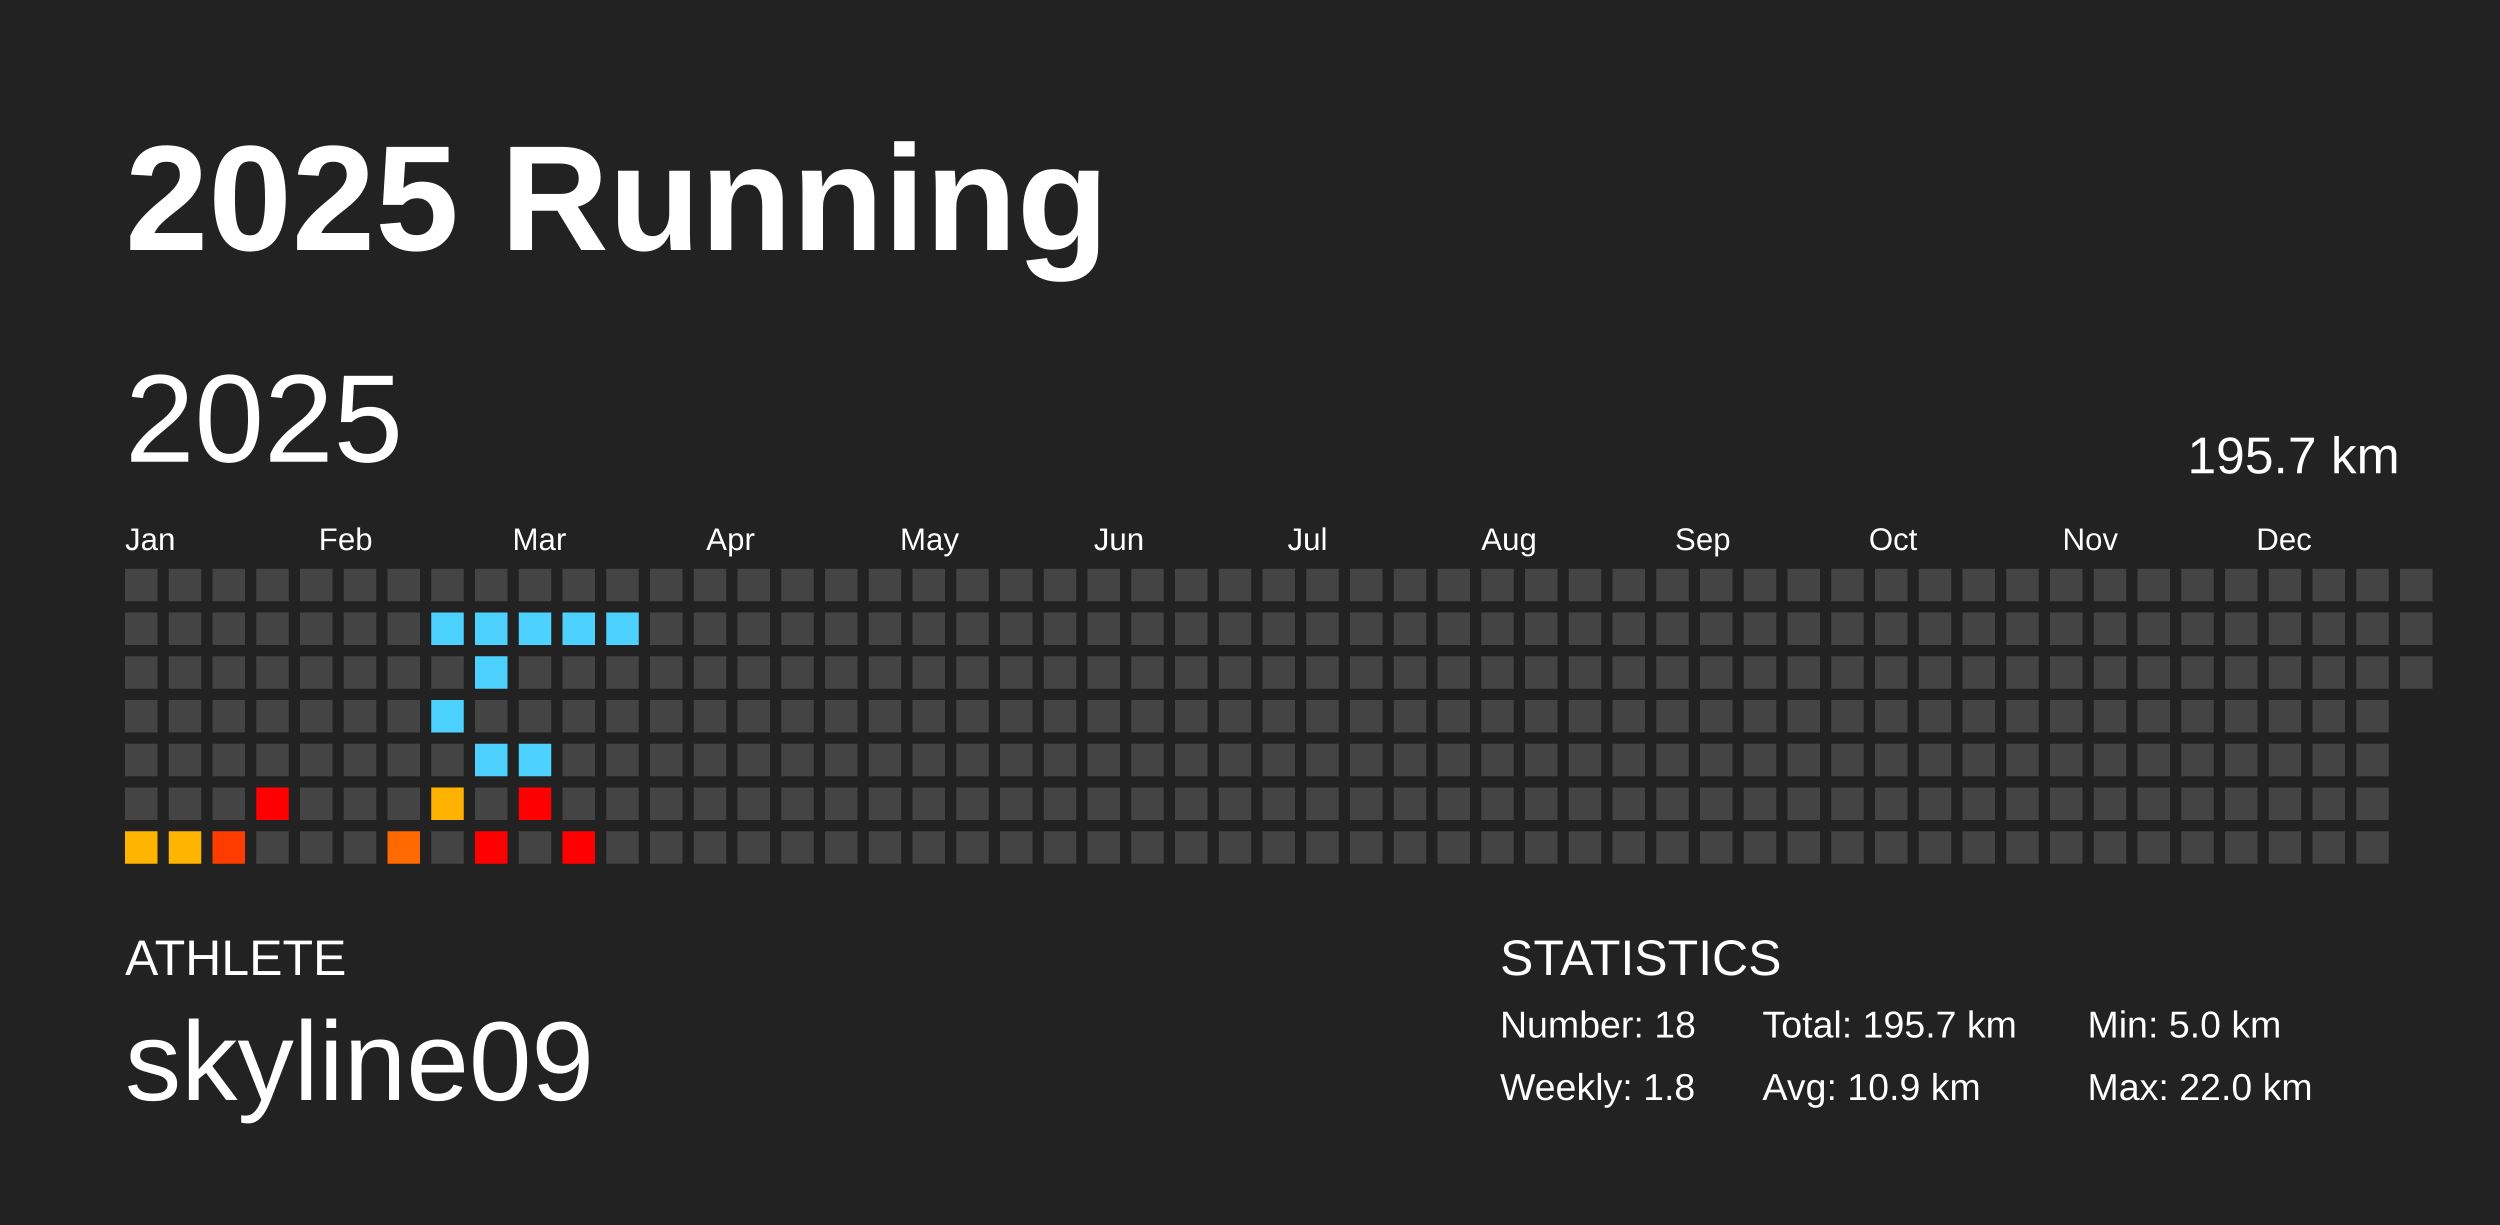
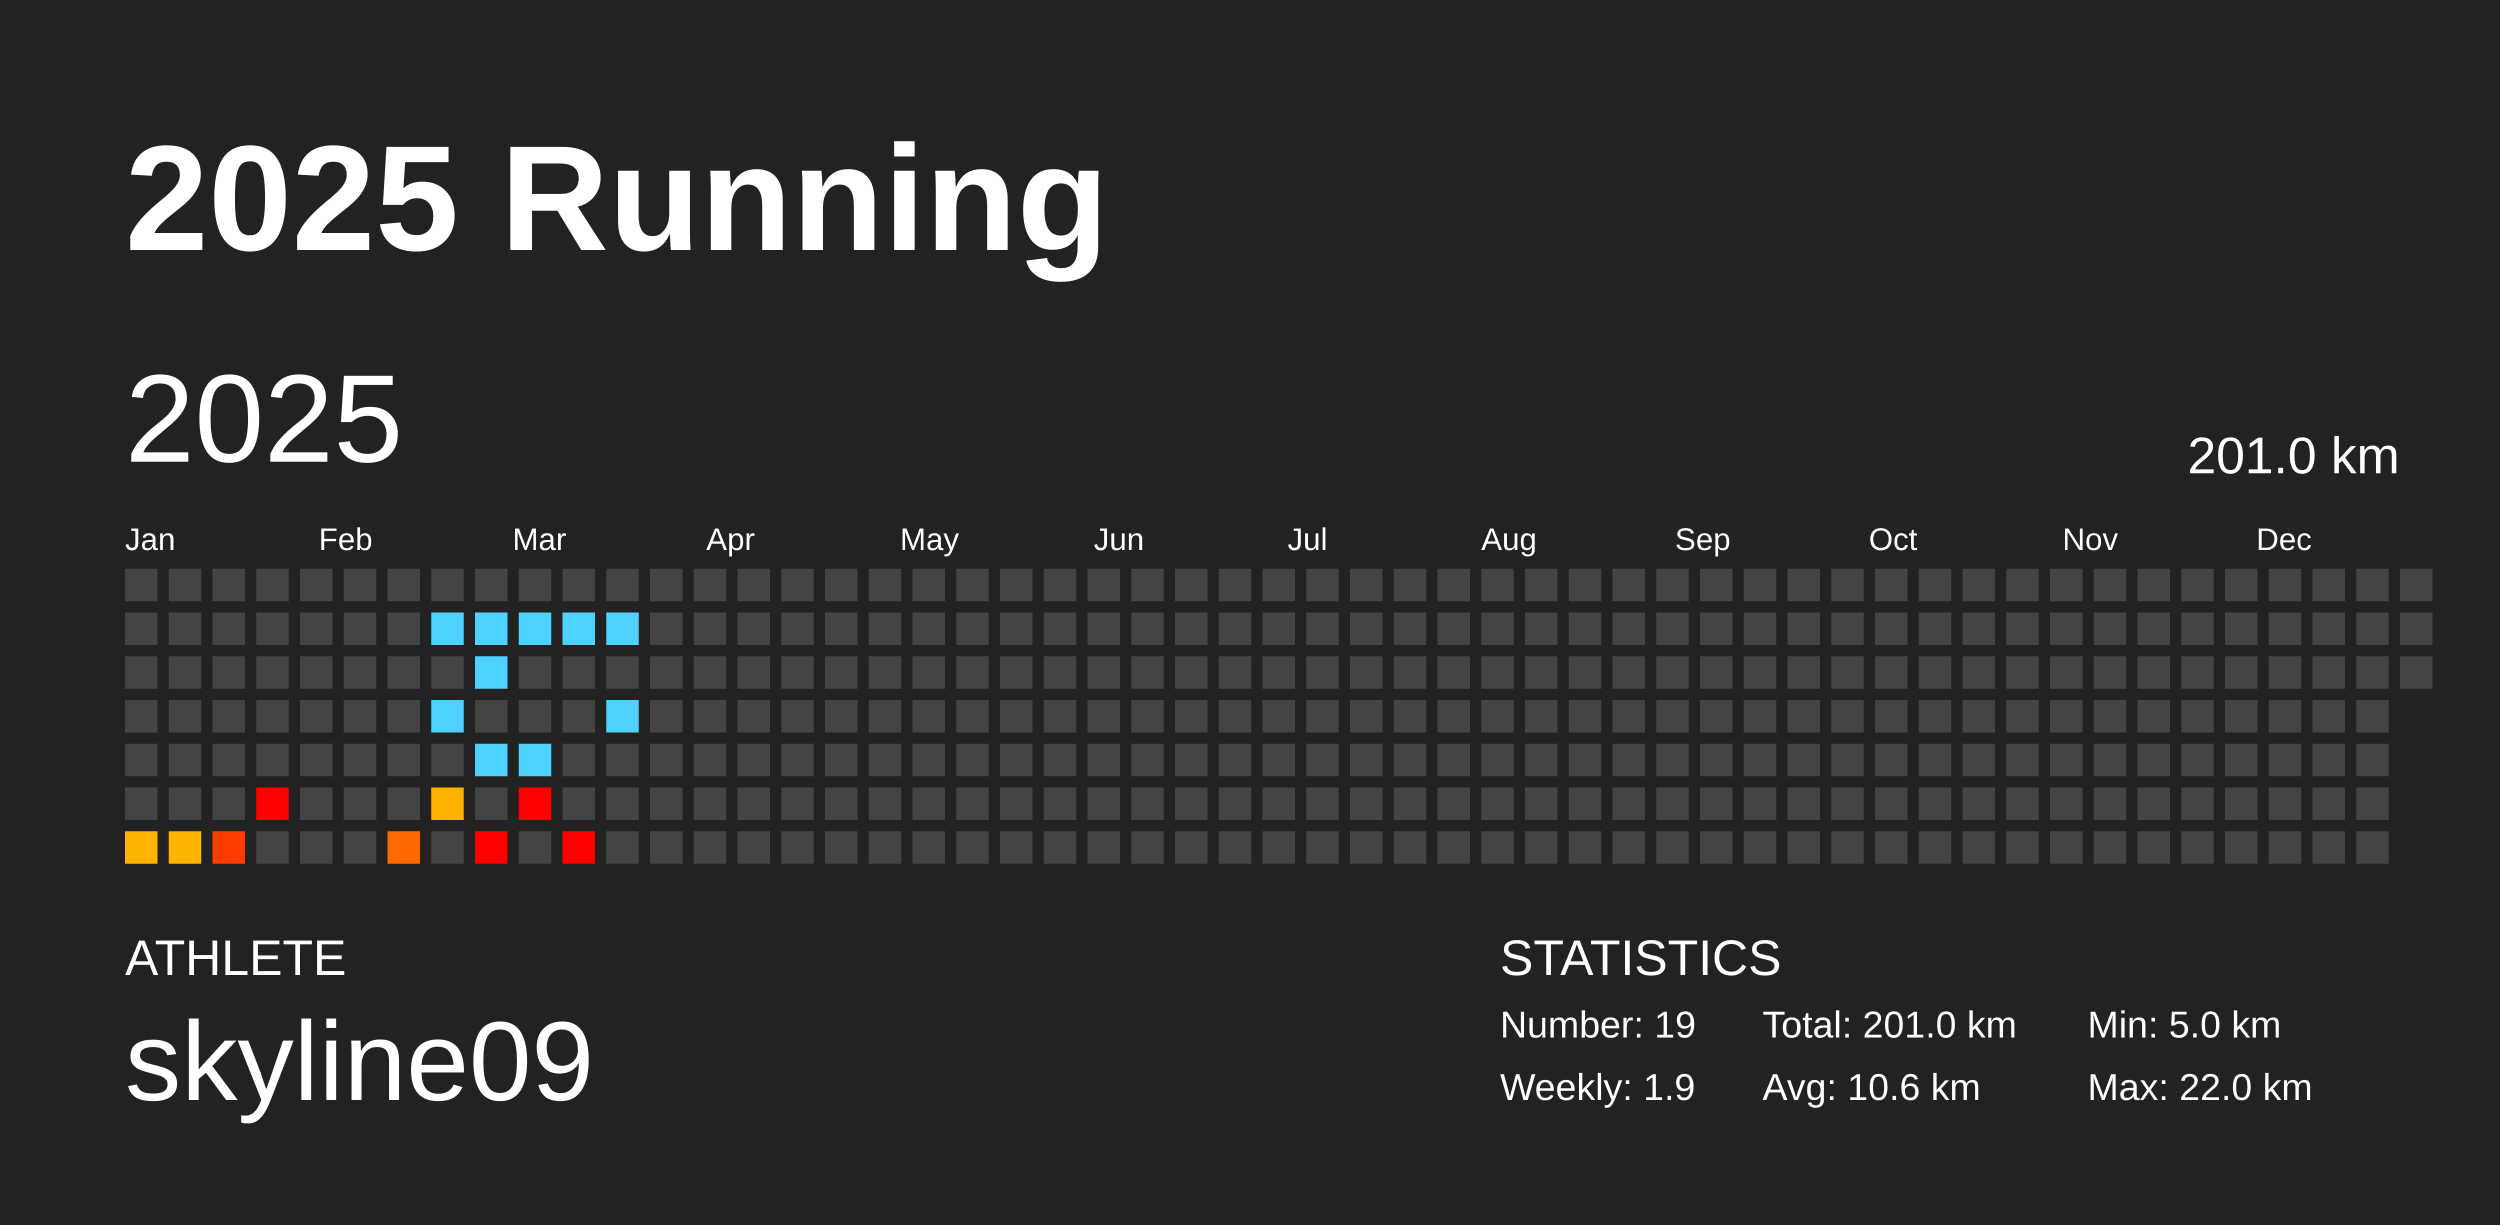
<svg xmlns="http://www.w3.org/2000/svg" baseProfile="full" height="98mm" version="1.1" viewBox="0,0,200,98" width="200mm">
  <defs />
  <rect fill="#222222" height="98" width="200" x="0" y="0" />
  <text fill="#FFFFFF" style="font-size:12px; font-family:Arial; font-weight:bold;" x="10" y="20">2025 Running</text>
  <text fill="#FFFFFF" style="font-size:4px; font-family:Arial" x="10" y="78">ATHLETE</text>
  <text fill="#FFFFFF" style="font-size:9px; font-family:Arial" x="10" y="88">skyline09</text>
  <text fill="#FFFFFF" style="font-size:4px; font-family:Arial" x="120" y="78">STATISTICS</text>
-   <text fill="#FFFFFF" style="font-size:3px; font-family:Arial" x="120" y="83">Number: 18</text>
-   <text fill="#FFFFFF" style="font-size:3px; font-family:Arial" x="120" y="88">Weekly: 1.8</text>
-   <text fill="#FFFFFF" style="font-size:3px; font-family:Arial" x="141" y="83">Total: 195.7 km</text>
-   <text fill="#FFFFFF" style="font-size:3px; font-family:Arial" x="141" y="88">Avg: 10.9 km</text>
+   <text fill="#FFFFFF" style="font-size:3px; font-family:Arial" x="120" y="83">Number: 19</text>
+   <text fill="#FFFFFF" style="font-size:3px; font-family:Arial" x="120" y="88">Weekly: 1.9</text>
+   <text fill="#FFFFFF" style="font-size:3px; font-family:Arial" x="141" y="83">Total: 201.0 km</text>
+   <text fill="#FFFFFF" style="font-size:3px; font-family:Arial" x="141" y="88">Avg: 10.6 km</text>
  <text fill="#FFFFFF" style="font-size:3px; font-family:Arial" x="167" y="83">Min: 5.0 km</text>
  <text fill="#FFFFFF" style="font-size:3px; font-family:Arial" x="167" y="88">Max: 22.0 km</text>
  <text dominant-baseline="hanging" fill="#FFFFFF" style="font-size:10.0px; font-family:Arial;" x="10" y="30">2025</text>
-   <text dominant-baseline="hanging" fill="#FFFFFF" style="font-size:4.125px; font-family:Arial;" x="175" y="35">195.7 km</text>
+   <text dominant-baseline="hanging" fill="#FFFFFF" style="font-size:4.125px; font-family:Arial;" x="175" y="35">201.0 km</text>
  <text fill="#FFFFFF" style="font-size:2.5px; font-family:Arial" x="10.0" y="44">Jan</text>
  <text fill="#FFFFFF" style="font-size:2.5px; font-family:Arial" x="25.5" y="44">Feb</text>
  <text fill="#FFFFFF" style="font-size:2.5px; font-family:Arial" x="41.0" y="44">Mar</text>
  <text fill="#FFFFFF" style="font-size:2.5px; font-family:Arial" x="56.5" y="44">Apr</text>
  <text fill="#FFFFFF" style="font-size:2.5px; font-family:Arial" x="72.0" y="44">May</text>
  <text fill="#FFFFFF" style="font-size:2.5px; font-family:Arial" x="87.5" y="44">Jun</text>
  <text fill="#FFFFFF" style="font-size:2.5px; font-family:Arial" x="103.0" y="44">Jul</text>
  <text fill="#FFFFFF" style="font-size:2.5px; font-family:Arial" x="118.5" y="44">Aug</text>
  <text fill="#FFFFFF" style="font-size:2.5px; font-family:Arial" x="134.0" y="44">Sep</text>
  <text fill="#FFFFFF" style="font-size:2.5px; font-family:Arial" x="149.5" y="44">Oct</text>
  <text fill="#FFFFFF" style="font-size:2.5px; font-family:Arial" x="165.0" y="44">Nov</text>
  <text fill="#FFFFFF" style="font-size:2.5px; font-family:Arial" x="180.5" y="44">Dec</text>
  <rect fill="#444444" height="2.6" width="2.6" x="10.0" y="45.5" />
  <rect fill="#444444" height="2.6" width="2.6" x="10.0" y="49.0" />
  <rect fill="#444444" height="2.6" width="2.6" x="10.0" y="52.5" />
  <rect fill="#444444" height="2.6" width="2.6" x="10.0" y="56.0" />
  <rect fill="#444444" height="2.6" width="2.6" x="10.0" y="59.5" />
  <rect fill="#444444" height="2.6" width="2.6" x="10.0" y="63.0" />
  <rect fill="#ffb400" height="2.6" width="2.6" x="10.0" y="66.5" />
  <rect fill="#444444" height="2.6" width="2.6" x="13.5" y="45.5" />
  <rect fill="#444444" height="2.6" width="2.6" x="13.5" y="49.0" />
  <rect fill="#444444" height="2.6" width="2.6" x="13.5" y="52.5" />
  <rect fill="#444444" height="2.6" width="2.6" x="13.5" y="56.0" />
  <rect fill="#444444" height="2.6" width="2.6" x="13.5" y="59.5" />
  <rect fill="#444444" height="2.6" width="2.6" x="13.5" y="63.0" />
  <rect fill="#ffb400" height="2.6" width="2.6" x="13.5" y="66.5" />
  <rect fill="#444444" height="2.6" width="2.6" x="17.0" y="45.5" />
  <rect fill="#444444" height="2.6" width="2.6" x="17.0" y="49.0" />
  <rect fill="#444444" height="2.6" width="2.6" x="17.0" y="52.5" />
  <rect fill="#444444" height="2.6" width="2.6" x="17.0" y="56.0" />
  <rect fill="#444444" height="2.6" width="2.6" x="17.0" y="59.5" />
  <rect fill="#444444" height="2.6" width="2.6" x="17.0" y="63.0" />
  <rect fill="#ff3c00" height="2.6" width="2.6" x="17.0" y="66.5" />
  <rect fill="#444444" height="2.6" width="2.6" x="20.5" y="45.5" />
  <rect fill="#444444" height="2.6" width="2.6" x="20.5" y="49.0" />
  <rect fill="#444444" height="2.6" width="2.6" x="20.5" y="52.5" />
  <rect fill="#444444" height="2.6" width="2.6" x="20.5" y="56.0" />
  <rect fill="#444444" height="2.6" width="2.6" x="20.5" y="59.5" />
  <rect fill="red" height="2.6" width="2.6" x="20.5" y="63.0" />
  <rect fill="#444444" height="2.6" width="2.6" x="20.5" y="66.5" />
  <rect fill="#444444" height="2.6" width="2.6" x="24.0" y="45.5" />
  <rect fill="#444444" height="2.6" width="2.6" x="24.0" y="49.0" />
  <rect fill="#444444" height="2.6" width="2.6" x="24.0" y="52.5" />
  <rect fill="#444444" height="2.6" width="2.6" x="24.0" y="56.0" />
  <rect fill="#444444" height="2.6" width="2.6" x="24.0" y="59.5" />
  <rect fill="#444444" height="2.6" width="2.6" x="24.0" y="63.0" />
  <rect fill="#444444" height="2.6" width="2.6" x="24.0" y="66.5" />
  <rect fill="#444444" height="2.6" width="2.6" x="27.5" y="45.5" />
  <rect fill="#444444" height="2.6" width="2.6" x="27.5" y="49.0" />
  <rect fill="#444444" height="2.6" width="2.6" x="27.5" y="52.5" />
  <rect fill="#444444" height="2.6" width="2.6" x="27.5" y="56.0" />
  <rect fill="#444444" height="2.6" width="2.6" x="27.5" y="59.5" />
  <rect fill="#444444" height="2.6" width="2.6" x="27.5" y="63.0" />
  <rect fill="#444444" height="2.6" width="2.6" x="27.5" y="66.5" />
  <rect fill="#444444" height="2.6" width="2.6" x="31.0" y="45.5" />
  <rect fill="#444444" height="2.6" width="2.6" x="31.0" y="49.0" />
  <rect fill="#444444" height="2.6" width="2.6" x="31.0" y="52.5" />
  <rect fill="#444444" height="2.6" width="2.6" x="31.0" y="56.0" />
  <rect fill="#444444" height="2.6" width="2.6" x="31.0" y="59.5" />
  <rect fill="#444444" height="2.6" width="2.6" x="31.0" y="63.0" />
  <rect fill="#ff6900" height="2.6" width="2.6" x="31.0" y="66.5" />
  <rect fill="#444444" height="2.6" width="2.6" x="34.5" y="45.5" />
  <rect fill="#4dd2ff" height="2.6" width="2.6" x="34.5" y="49.0" />
  <rect fill="#444444" height="2.6" width="2.6" x="34.5" y="52.5" />
  <rect fill="#4dd2ff" height="2.6" width="2.6" x="34.5" y="56.0" />
  <rect fill="#444444" height="2.6" width="2.6" x="34.5" y="59.5" />
  <rect fill="#ffb300" height="2.6" width="2.6" x="34.5" y="63.0" />
  <rect fill="#444444" height="2.6" width="2.6" x="34.5" y="66.5" />
  <rect fill="#444444" height="2.6" width="2.6" x="38.0" y="45.5" />
  <rect fill="#4dd2ff" height="2.6" width="2.6" x="38.0" y="49.0" />
  <rect fill="#4dd2ff" height="2.6" width="2.6" x="38.0" y="52.5" />
  <rect fill="#444444" height="2.6" width="2.6" x="38.0" y="56.0" />
  <rect fill="#4dd2ff" height="2.6" width="2.6" x="38.0" y="59.5" />
  <rect fill="#444444" height="2.6" width="2.6" x="38.0" y="63.0" />
  <rect fill="red" height="2.6" width="2.6" x="38.0" y="66.5" />
  <rect fill="#444444" height="2.6" width="2.6" x="41.5" y="45.5" />
  <rect fill="#4dd2ff" height="2.6" width="2.6" x="41.5" y="49.0" />
  <rect fill="#444444" height="2.6" width="2.6" x="41.5" y="52.5" />
  <rect fill="#444444" height="2.6" width="2.6" x="41.5" y="56.0" />
  <rect fill="#4dd2ff" height="2.6" width="2.6" x="41.5" y="59.5" />
  <rect fill="red" height="2.6" width="2.6" x="41.5" y="63.0" />
  <rect fill="#444444" height="2.6" width="2.6" x="41.5" y="66.5" />
  <rect fill="#444444" height="2.6" width="2.6" x="45.0" y="45.5" />
  <rect fill="#4dd2ff" height="2.6" width="2.6" x="45.0" y="49.0" />
  <rect fill="#444444" height="2.6" width="2.6" x="45.0" y="52.5" />
  <rect fill="#444444" height="2.6" width="2.6" x="45.0" y="56.0" />
  <rect fill="#444444" height="2.6" width="2.6" x="45.0" y="59.5" />
  <rect fill="#444444" height="2.6" width="2.6" x="45.0" y="63.0" />
  <rect fill="red" height="2.6" width="2.6" x="45.0" y="66.5" />
  <rect fill="#444444" height="2.6" width="2.6" x="48.5" y="45.5" />
  <rect fill="#4dd2ff" height="2.6" width="2.6" x="48.5" y="49.0" />
  <rect fill="#444444" height="2.6" width="2.6" x="48.5" y="52.5" />
-   <rect fill="#444444" height="2.6" width="2.6" x="48.5" y="56.0" />
+   <rect fill="#4dd2ff" height="2.6" width="2.6" x="48.5" y="56.0" />
  <rect fill="#444444" height="2.6" width="2.6" x="48.5" y="59.5" />
  <rect fill="#444444" height="2.6" width="2.6" x="48.5" y="63.0" />
  <rect fill="#444444" height="2.6" width="2.6" x="48.5" y="66.5" />
  <rect fill="#444444" height="2.6" width="2.6" x="52.0" y="45.5" />
  <rect fill="#444444" height="2.6" width="2.6" x="52.0" y="49.0" />
  <rect fill="#444444" height="2.6" width="2.6" x="52.0" y="52.5" />
  <rect fill="#444444" height="2.6" width="2.6" x="52.0" y="56.0" />
  <rect fill="#444444" height="2.6" width="2.6" x="52.0" y="59.5" />
  <rect fill="#444444" height="2.6" width="2.6" x="52.0" y="63.0" />
  <rect fill="#444444" height="2.6" width="2.6" x="52.0" y="66.5" />
  <rect fill="#444444" height="2.6" width="2.6" x="55.5" y="45.5" />
  <rect fill="#444444" height="2.6" width="2.6" x="55.5" y="49.0" />
  <rect fill="#444444" height="2.6" width="2.6" x="55.5" y="52.5" />
  <rect fill="#444444" height="2.6" width="2.6" x="55.5" y="56.0" />
  <rect fill="#444444" height="2.6" width="2.6" x="55.5" y="59.5" />
  <rect fill="#444444" height="2.6" width="2.6" x="55.5" y="63.0" />
  <rect fill="#444444" height="2.6" width="2.6" x="55.5" y="66.5" />
  <rect fill="#444444" height="2.6" width="2.6" x="59.0" y="45.5" />
  <rect fill="#444444" height="2.6" width="2.6" x="59.0" y="49.0" />
  <rect fill="#444444" height="2.6" width="2.6" x="59.0" y="52.5" />
  <rect fill="#444444" height="2.6" width="2.6" x="59.0" y="56.0" />
  <rect fill="#444444" height="2.6" width="2.6" x="59.0" y="59.5" />
  <rect fill="#444444" height="2.6" width="2.6" x="59.0" y="63.0" />
  <rect fill="#444444" height="2.6" width="2.6" x="59.0" y="66.5" />
  <rect fill="#444444" height="2.6" width="2.6" x="62.5" y="45.5" />
  <rect fill="#444444" height="2.6" width="2.6" x="62.5" y="49.0" />
  <rect fill="#444444" height="2.6" width="2.6" x="62.5" y="52.5" />
  <rect fill="#444444" height="2.6" width="2.6" x="62.5" y="56.0" />
  <rect fill="#444444" height="2.6" width="2.6" x="62.5" y="59.5" />
  <rect fill="#444444" height="2.6" width="2.6" x="62.5" y="63.0" />
  <rect fill="#444444" height="2.6" width="2.6" x="62.5" y="66.5" />
  <rect fill="#444444" height="2.6" width="2.6" x="66.0" y="45.5" />
  <rect fill="#444444" height="2.6" width="2.6" x="66.0" y="49.0" />
  <rect fill="#444444" height="2.6" width="2.6" x="66.0" y="52.5" />
  <rect fill="#444444" height="2.6" width="2.6" x="66.0" y="56.0" />
  <rect fill="#444444" height="2.6" width="2.6" x="66.0" y="59.5" />
  <rect fill="#444444" height="2.6" width="2.6" x="66.0" y="63.0" />
  <rect fill="#444444" height="2.6" width="2.6" x="66.0" y="66.5" />
  <rect fill="#444444" height="2.6" width="2.6" x="69.5" y="45.5" />
  <rect fill="#444444" height="2.6" width="2.6" x="69.5" y="49.0" />
  <rect fill="#444444" height="2.6" width="2.6" x="69.5" y="52.5" />
  <rect fill="#444444" height="2.6" width="2.6" x="69.5" y="56.0" />
  <rect fill="#444444" height="2.6" width="2.6" x="69.5" y="59.5" />
  <rect fill="#444444" height="2.6" width="2.6" x="69.5" y="63.0" />
  <rect fill="#444444" height="2.6" width="2.6" x="69.5" y="66.5" />
  <rect fill="#444444" height="2.6" width="2.6" x="73.0" y="45.5" />
  <rect fill="#444444" height="2.6" width="2.6" x="73.0" y="49.0" />
  <rect fill="#444444" height="2.6" width="2.6" x="73.0" y="52.5" />
  <rect fill="#444444" height="2.6" width="2.6" x="73.0" y="56.0" />
  <rect fill="#444444" height="2.6" width="2.6" x="73.0" y="59.5" />
  <rect fill="#444444" height="2.6" width="2.6" x="73.0" y="63.0" />
  <rect fill="#444444" height="2.6" width="2.6" x="73.0" y="66.5" />
  <rect fill="#444444" height="2.6" width="2.6" x="76.5" y="45.5" />
  <rect fill="#444444" height="2.6" width="2.6" x="76.5" y="49.0" />
  <rect fill="#444444" height="2.6" width="2.6" x="76.5" y="52.5" />
  <rect fill="#444444" height="2.6" width="2.6" x="76.5" y="56.0" />
  <rect fill="#444444" height="2.6" width="2.6" x="76.5" y="59.5" />
  <rect fill="#444444" height="2.6" width="2.6" x="76.5" y="63.0" />
  <rect fill="#444444" height="2.6" width="2.6" x="76.5" y="66.5" />
  <rect fill="#444444" height="2.6" width="2.6" x="80.0" y="45.5" />
  <rect fill="#444444" height="2.6" width="2.6" x="80.0" y="49.0" />
  <rect fill="#444444" height="2.6" width="2.6" x="80.0" y="52.5" />
  <rect fill="#444444" height="2.6" width="2.6" x="80.0" y="56.0" />
  <rect fill="#444444" height="2.6" width="2.6" x="80.0" y="59.5" />
  <rect fill="#444444" height="2.6" width="2.6" x="80.0" y="63.0" />
  <rect fill="#444444" height="2.6" width="2.6" x="80.0" y="66.5" />
  <rect fill="#444444" height="2.6" width="2.6" x="83.5" y="45.5" />
  <rect fill="#444444" height="2.6" width="2.6" x="83.5" y="49.0" />
  <rect fill="#444444" height="2.6" width="2.6" x="83.5" y="52.5" />
  <rect fill="#444444" height="2.6" width="2.6" x="83.5" y="56.0" />
  <rect fill="#444444" height="2.6" width="2.6" x="83.5" y="59.5" />
  <rect fill="#444444" height="2.6" width="2.6" x="83.5" y="63.0" />
  <rect fill="#444444" height="2.6" width="2.6" x="83.5" y="66.5" />
  <rect fill="#444444" height="2.6" width="2.6" x="87.0" y="45.5" />
  <rect fill="#444444" height="2.6" width="2.6" x="87.0" y="49.0" />
  <rect fill="#444444" height="2.6" width="2.6" x="87.0" y="52.5" />
  <rect fill="#444444" height="2.6" width="2.6" x="87.0" y="56.0" />
  <rect fill="#444444" height="2.6" width="2.6" x="87.0" y="59.5" />
  <rect fill="#444444" height="2.6" width="2.6" x="87.0" y="63.0" />
  <rect fill="#444444" height="2.6" width="2.6" x="87.0" y="66.5" />
  <rect fill="#444444" height="2.6" width="2.6" x="90.5" y="45.5" />
  <rect fill="#444444" height="2.6" width="2.6" x="90.5" y="49.0" />
  <rect fill="#444444" height="2.6" width="2.6" x="90.5" y="52.5" />
  <rect fill="#444444" height="2.6" width="2.6" x="90.5" y="56.0" />
  <rect fill="#444444" height="2.6" width="2.6" x="90.5" y="59.5" />
  <rect fill="#444444" height="2.6" width="2.6" x="90.5" y="63.0" />
  <rect fill="#444444" height="2.6" width="2.6" x="90.5" y="66.5" />
  <rect fill="#444444" height="2.6" width="2.6" x="94.0" y="45.5" />
  <rect fill="#444444" height="2.6" width="2.6" x="94.0" y="49.0" />
  <rect fill="#444444" height="2.6" width="2.6" x="94.0" y="52.5" />
  <rect fill="#444444" height="2.6" width="2.6" x="94.0" y="56.0" />
  <rect fill="#444444" height="2.6" width="2.6" x="94.0" y="59.5" />
  <rect fill="#444444" height="2.6" width="2.6" x="94.0" y="63.0" />
  <rect fill="#444444" height="2.6" width="2.6" x="94.0" y="66.5" />
  <rect fill="#444444" height="2.6" width="2.6" x="97.5" y="45.5" />
  <rect fill="#444444" height="2.6" width="2.6" x="97.5" y="49.0" />
  <rect fill="#444444" height="2.6" width="2.6" x="97.5" y="52.5" />
  <rect fill="#444444" height="2.6" width="2.6" x="97.5" y="56.0" />
  <rect fill="#444444" height="2.6" width="2.6" x="97.5" y="59.5" />
  <rect fill="#444444" height="2.6" width="2.6" x="97.5" y="63.0" />
  <rect fill="#444444" height="2.6" width="2.6" x="97.5" y="66.5" />
  <rect fill="#444444" height="2.6" width="2.6" x="101.0" y="45.5" />
  <rect fill="#444444" height="2.6" width="2.6" x="101.0" y="49.0" />
  <rect fill="#444444" height="2.6" width="2.6" x="101.0" y="52.5" />
  <rect fill="#444444" height="2.6" width="2.6" x="101.0" y="56.0" />
  <rect fill="#444444" height="2.6" width="2.6" x="101.0" y="59.5" />
  <rect fill="#444444" height="2.6" width="2.6" x="101.0" y="63.0" />
  <rect fill="#444444" height="2.6" width="2.6" x="101.0" y="66.5" />
  <rect fill="#444444" height="2.6" width="2.6" x="104.5" y="45.5" />
  <rect fill="#444444" height="2.6" width="2.6" x="104.5" y="49.0" />
  <rect fill="#444444" height="2.6" width="2.6" x="104.5" y="52.5" />
  <rect fill="#444444" height="2.6" width="2.6" x="104.5" y="56.0" />
  <rect fill="#444444" height="2.6" width="2.6" x="104.5" y="59.5" />
  <rect fill="#444444" height="2.6" width="2.6" x="104.5" y="63.0" />
  <rect fill="#444444" height="2.6" width="2.6" x="104.5" y="66.5" />
  <rect fill="#444444" height="2.6" width="2.6" x="108.0" y="45.5" />
  <rect fill="#444444" height="2.6" width="2.6" x="108.0" y="49.0" />
  <rect fill="#444444" height="2.6" width="2.6" x="108.0" y="52.5" />
  <rect fill="#444444" height="2.6" width="2.6" x="108.0" y="56.0" />
  <rect fill="#444444" height="2.6" width="2.6" x="108.0" y="59.5" />
  <rect fill="#444444" height="2.6" width="2.6" x="108.0" y="63.0" />
  <rect fill="#444444" height="2.6" width="2.6" x="108.0" y="66.5" />
  <rect fill="#444444" height="2.6" width="2.6" x="111.5" y="45.5" />
  <rect fill="#444444" height="2.6" width="2.6" x="111.5" y="49.0" />
  <rect fill="#444444" height="2.6" width="2.6" x="111.5" y="52.5" />
  <rect fill="#444444" height="2.6" width="2.6" x="111.5" y="56.0" />
  <rect fill="#444444" height="2.6" width="2.6" x="111.5" y="59.5" />
  <rect fill="#444444" height="2.6" width="2.6" x="111.5" y="63.0" />
  <rect fill="#444444" height="2.6" width="2.6" x="111.5" y="66.5" />
  <rect fill="#444444" height="2.6" width="2.6" x="115.0" y="45.5" />
  <rect fill="#444444" height="2.6" width="2.6" x="115.0" y="49.0" />
  <rect fill="#444444" height="2.6" width="2.6" x="115.0" y="52.5" />
  <rect fill="#444444" height="2.6" width="2.6" x="115.0" y="56.0" />
  <rect fill="#444444" height="2.6" width="2.6" x="115.0" y="59.5" />
  <rect fill="#444444" height="2.6" width="2.6" x="115.0" y="63.0" />
  <rect fill="#444444" height="2.6" width="2.6" x="115.0" y="66.5" />
  <rect fill="#444444" height="2.6" width="2.6" x="118.5" y="45.5" />
  <rect fill="#444444" height="2.6" width="2.6" x="118.5" y="49.0" />
  <rect fill="#444444" height="2.6" width="2.6" x="118.5" y="52.5" />
  <rect fill="#444444" height="2.6" width="2.6" x="118.5" y="56.0" />
  <rect fill="#444444" height="2.6" width="2.6" x="118.5" y="59.5" />
  <rect fill="#444444" height="2.6" width="2.6" x="118.5" y="63.0" />
  <rect fill="#444444" height="2.6" width="2.6" x="118.5" y="66.5" />
  <rect fill="#444444" height="2.6" width="2.6" x="122.0" y="45.5" />
  <rect fill="#444444" height="2.6" width="2.6" x="122.0" y="49.0" />
  <rect fill="#444444" height="2.6" width="2.6" x="122.0" y="52.5" />
  <rect fill="#444444" height="2.6" width="2.6" x="122.0" y="56.0" />
  <rect fill="#444444" height="2.6" width="2.6" x="122.0" y="59.5" />
  <rect fill="#444444" height="2.6" width="2.6" x="122.0" y="63.0" />
  <rect fill="#444444" height="2.6" width="2.6" x="122.0" y="66.5" />
  <rect fill="#444444" height="2.6" width="2.6" x="125.5" y="45.5" />
  <rect fill="#444444" height="2.6" width="2.6" x="125.5" y="49.0" />
  <rect fill="#444444" height="2.6" width="2.6" x="125.5" y="52.5" />
  <rect fill="#444444" height="2.6" width="2.6" x="125.5" y="56.0" />
  <rect fill="#444444" height="2.6" width="2.6" x="125.5" y="59.5" />
  <rect fill="#444444" height="2.6" width="2.6" x="125.5" y="63.0" />
  <rect fill="#444444" height="2.6" width="2.6" x="125.5" y="66.5" />
  <rect fill="#444444" height="2.6" width="2.6" x="129.0" y="45.5" />
  <rect fill="#444444" height="2.6" width="2.6" x="129.0" y="49.0" />
  <rect fill="#444444" height="2.6" width="2.6" x="129.0" y="52.5" />
  <rect fill="#444444" height="2.6" width="2.6" x="129.0" y="56.0" />
  <rect fill="#444444" height="2.6" width="2.6" x="129.0" y="59.5" />
  <rect fill="#444444" height="2.6" width="2.6" x="129.0" y="63.0" />
  <rect fill="#444444" height="2.6" width="2.6" x="129.0" y="66.5" />
  <rect fill="#444444" height="2.6" width="2.6" x="132.5" y="45.5" />
  <rect fill="#444444" height="2.6" width="2.6" x="132.5" y="49.0" />
  <rect fill="#444444" height="2.6" width="2.6" x="132.5" y="52.5" />
  <rect fill="#444444" height="2.6" width="2.6" x="132.5" y="56.0" />
  <rect fill="#444444" height="2.6" width="2.6" x="132.5" y="59.5" />
  <rect fill="#444444" height="2.6" width="2.6" x="132.5" y="63.0" />
  <rect fill="#444444" height="2.6" width="2.6" x="132.5" y="66.5" />
  <rect fill="#444444" height="2.6" width="2.6" x="136.0" y="45.5" />
  <rect fill="#444444" height="2.6" width="2.6" x="136.0" y="49.0" />
  <rect fill="#444444" height="2.6" width="2.6" x="136.0" y="52.5" />
  <rect fill="#444444" height="2.6" width="2.6" x="136.0" y="56.0" />
  <rect fill="#444444" height="2.6" width="2.6" x="136.0" y="59.5" />
  <rect fill="#444444" height="2.6" width="2.6" x="136.0" y="63.0" />
  <rect fill="#444444" height="2.6" width="2.6" x="136.0" y="66.5" />
  <rect fill="#444444" height="2.6" width="2.6" x="139.5" y="45.5" />
  <rect fill="#444444" height="2.6" width="2.6" x="139.5" y="49.0" />
  <rect fill="#444444" height="2.6" width="2.6" x="139.5" y="52.5" />
  <rect fill="#444444" height="2.6" width="2.6" x="139.5" y="56.0" />
  <rect fill="#444444" height="2.6" width="2.6" x="139.5" y="59.5" />
  <rect fill="#444444" height="2.6" width="2.6" x="139.5" y="63.0" />
  <rect fill="#444444" height="2.6" width="2.6" x="139.5" y="66.5" />
  <rect fill="#444444" height="2.6" width="2.6" x="143.0" y="45.5" />
  <rect fill="#444444" height="2.6" width="2.6" x="143.0" y="49.0" />
  <rect fill="#444444" height="2.6" width="2.6" x="143.0" y="52.5" />
  <rect fill="#444444" height="2.6" width="2.6" x="143.0" y="56.0" />
  <rect fill="#444444" height="2.6" width="2.6" x="143.0" y="59.5" />
  <rect fill="#444444" height="2.6" width="2.6" x="143.0" y="63.0" />
  <rect fill="#444444" height="2.6" width="2.6" x="143.0" y="66.5" />
  <rect fill="#444444" height="2.6" width="2.6" x="146.5" y="45.5" />
  <rect fill="#444444" height="2.6" width="2.6" x="146.5" y="49.0" />
  <rect fill="#444444" height="2.6" width="2.6" x="146.5" y="52.5" />
  <rect fill="#444444" height="2.6" width="2.6" x="146.5" y="56.0" />
  <rect fill="#444444" height="2.6" width="2.6" x="146.5" y="59.5" />
  <rect fill="#444444" height="2.6" width="2.6" x="146.5" y="63.0" />
  <rect fill="#444444" height="2.6" width="2.6" x="146.5" y="66.5" />
  <rect fill="#444444" height="2.6" width="2.6" x="150.0" y="45.5" />
  <rect fill="#444444" height="2.6" width="2.6" x="150.0" y="49.0" />
  <rect fill="#444444" height="2.6" width="2.6" x="150.0" y="52.5" />
  <rect fill="#444444" height="2.6" width="2.6" x="150.0" y="56.0" />
  <rect fill="#444444" height="2.6" width="2.6" x="150.0" y="59.5" />
  <rect fill="#444444" height="2.6" width="2.6" x="150.0" y="63.0" />
  <rect fill="#444444" height="2.6" width="2.6" x="150.0" y="66.5" />
  <rect fill="#444444" height="2.6" width="2.6" x="153.5" y="45.5" />
  <rect fill="#444444" height="2.6" width="2.6" x="153.5" y="49.0" />
  <rect fill="#444444" height="2.6" width="2.6" x="153.5" y="52.5" />
  <rect fill="#444444" height="2.6" width="2.6" x="153.5" y="56.0" />
  <rect fill="#444444" height="2.6" width="2.6" x="153.5" y="59.5" />
  <rect fill="#444444" height="2.6" width="2.6" x="153.5" y="63.0" />
  <rect fill="#444444" height="2.6" width="2.6" x="153.5" y="66.5" />
  <rect fill="#444444" height="2.6" width="2.6" x="157.0" y="45.5" />
  <rect fill="#444444" height="2.6" width="2.6" x="157.0" y="49.0" />
  <rect fill="#444444" height="2.6" width="2.6" x="157.0" y="52.5" />
  <rect fill="#444444" height="2.6" width="2.6" x="157.0" y="56.0" />
  <rect fill="#444444" height="2.6" width="2.6" x="157.0" y="59.5" />
  <rect fill="#444444" height="2.6" width="2.6" x="157.0" y="63.0" />
  <rect fill="#444444" height="2.6" width="2.6" x="157.0" y="66.5" />
  <rect fill="#444444" height="2.6" width="2.6" x="160.5" y="45.5" />
  <rect fill="#444444" height="2.6" width="2.6" x="160.5" y="49.0" />
  <rect fill="#444444" height="2.6" width="2.6" x="160.5" y="52.5" />
  <rect fill="#444444" height="2.6" width="2.6" x="160.5" y="56.0" />
  <rect fill="#444444" height="2.6" width="2.6" x="160.5" y="59.5" />
  <rect fill="#444444" height="2.6" width="2.6" x="160.5" y="63.0" />
  <rect fill="#444444" height="2.6" width="2.6" x="160.5" y="66.5" />
  <rect fill="#444444" height="2.6" width="2.6" x="164.0" y="45.5" />
  <rect fill="#444444" height="2.6" width="2.6" x="164.0" y="49.0" />
  <rect fill="#444444" height="2.6" width="2.6" x="164.0" y="52.5" />
  <rect fill="#444444" height="2.6" width="2.6" x="164.0" y="56.0" />
  <rect fill="#444444" height="2.6" width="2.6" x="164.0" y="59.5" />
  <rect fill="#444444" height="2.6" width="2.6" x="164.0" y="63.0" />
  <rect fill="#444444" height="2.6" width="2.6" x="164.0" y="66.5" />
  <rect fill="#444444" height="2.6" width="2.6" x="167.5" y="45.5" />
  <rect fill="#444444" height="2.6" width="2.6" x="167.5" y="49.0" />
  <rect fill="#444444" height="2.6" width="2.6" x="167.5" y="52.5" />
  <rect fill="#444444" height="2.6" width="2.6" x="167.5" y="56.0" />
  <rect fill="#444444" height="2.6" width="2.6" x="167.5" y="59.5" />
  <rect fill="#444444" height="2.6" width="2.6" x="167.5" y="63.0" />
  <rect fill="#444444" height="2.6" width="2.6" x="167.5" y="66.5" />
  <rect fill="#444444" height="2.6" width="2.6" x="171.0" y="45.5" />
  <rect fill="#444444" height="2.6" width="2.6" x="171.0" y="49.0" />
  <rect fill="#444444" height="2.6" width="2.6" x="171.0" y="52.5" />
  <rect fill="#444444" height="2.6" width="2.6" x="171.0" y="56.0" />
  <rect fill="#444444" height="2.6" width="2.6" x="171.0" y="59.5" />
  <rect fill="#444444" height="2.6" width="2.6" x="171.0" y="63.0" />
  <rect fill="#444444" height="2.6" width="2.6" x="171.0" y="66.5" />
  <rect fill="#444444" height="2.6" width="2.6" x="174.5" y="45.5" />
  <rect fill="#444444" height="2.6" width="2.6" x="174.5" y="49.0" />
  <rect fill="#444444" height="2.6" width="2.6" x="174.5" y="52.5" />
  <rect fill="#444444" height="2.6" width="2.6" x="174.5" y="56.0" />
  <rect fill="#444444" height="2.6" width="2.6" x="174.5" y="59.5" />
  <rect fill="#444444" height="2.6" width="2.6" x="174.5" y="63.0" />
  <rect fill="#444444" height="2.6" width="2.6" x="174.5" y="66.5" />
  <rect fill="#444444" height="2.6" width="2.6" x="178.0" y="45.5" />
  <rect fill="#444444" height="2.6" width="2.6" x="178.0" y="49.0" />
  <rect fill="#444444" height="2.6" width="2.6" x="178.0" y="52.5" />
  <rect fill="#444444" height="2.6" width="2.6" x="178.0" y="56.0" />
  <rect fill="#444444" height="2.6" width="2.6" x="178.0" y="59.5" />
  <rect fill="#444444" height="2.6" width="2.6" x="178.0" y="63.0" />
  <rect fill="#444444" height="2.6" width="2.6" x="178.0" y="66.5" />
  <rect fill="#444444" height="2.6" width="2.6" x="181.5" y="45.5" />
  <rect fill="#444444" height="2.6" width="2.6" x="181.5" y="49.0" />
  <rect fill="#444444" height="2.6" width="2.6" x="181.5" y="52.5" />
  <rect fill="#444444" height="2.6" width="2.6" x="181.5" y="56.0" />
  <rect fill="#444444" height="2.6" width="2.6" x="181.5" y="59.5" />
  <rect fill="#444444" height="2.6" width="2.6" x="181.5" y="63.0" />
  <rect fill="#444444" height="2.6" width="2.6" x="181.5" y="66.5" />
  <rect fill="#444444" height="2.6" width="2.6" x="185.0" y="45.5" />
  <rect fill="#444444" height="2.6" width="2.6" x="185.0" y="49.0" />
  <rect fill="#444444" height="2.6" width="2.6" x="185.0" y="52.5" />
  <rect fill="#444444" height="2.6" width="2.6" x="185.0" y="56.0" />
  <rect fill="#444444" height="2.6" width="2.6" x="185.0" y="59.5" />
  <rect fill="#444444" height="2.6" width="2.6" x="185.0" y="63.0" />
  <rect fill="#444444" height="2.6" width="2.6" x="185.0" y="66.5" />
  <rect fill="#444444" height="2.6" width="2.6" x="188.5" y="45.5" />
  <rect fill="#444444" height="2.6" width="2.6" x="188.5" y="49.0" />
  <rect fill="#444444" height="2.6" width="2.6" x="188.5" y="52.5" />
  <rect fill="#444444" height="2.6" width="2.6" x="188.5" y="56.0" />
  <rect fill="#444444" height="2.6" width="2.6" x="188.5" y="59.5" />
  <rect fill="#444444" height="2.6" width="2.6" x="188.5" y="63.0" />
  <rect fill="#444444" height="2.6" width="2.6" x="188.5" y="66.5" />
  <rect fill="#444444" height="2.6" width="2.6" x="192.0" y="45.5" />
  <rect fill="#444444" height="2.6" width="2.6" x="192.0" y="49.0" />
  <rect fill="#444444" height="2.6" width="2.6" x="192.0" y="52.5" />
</svg>
